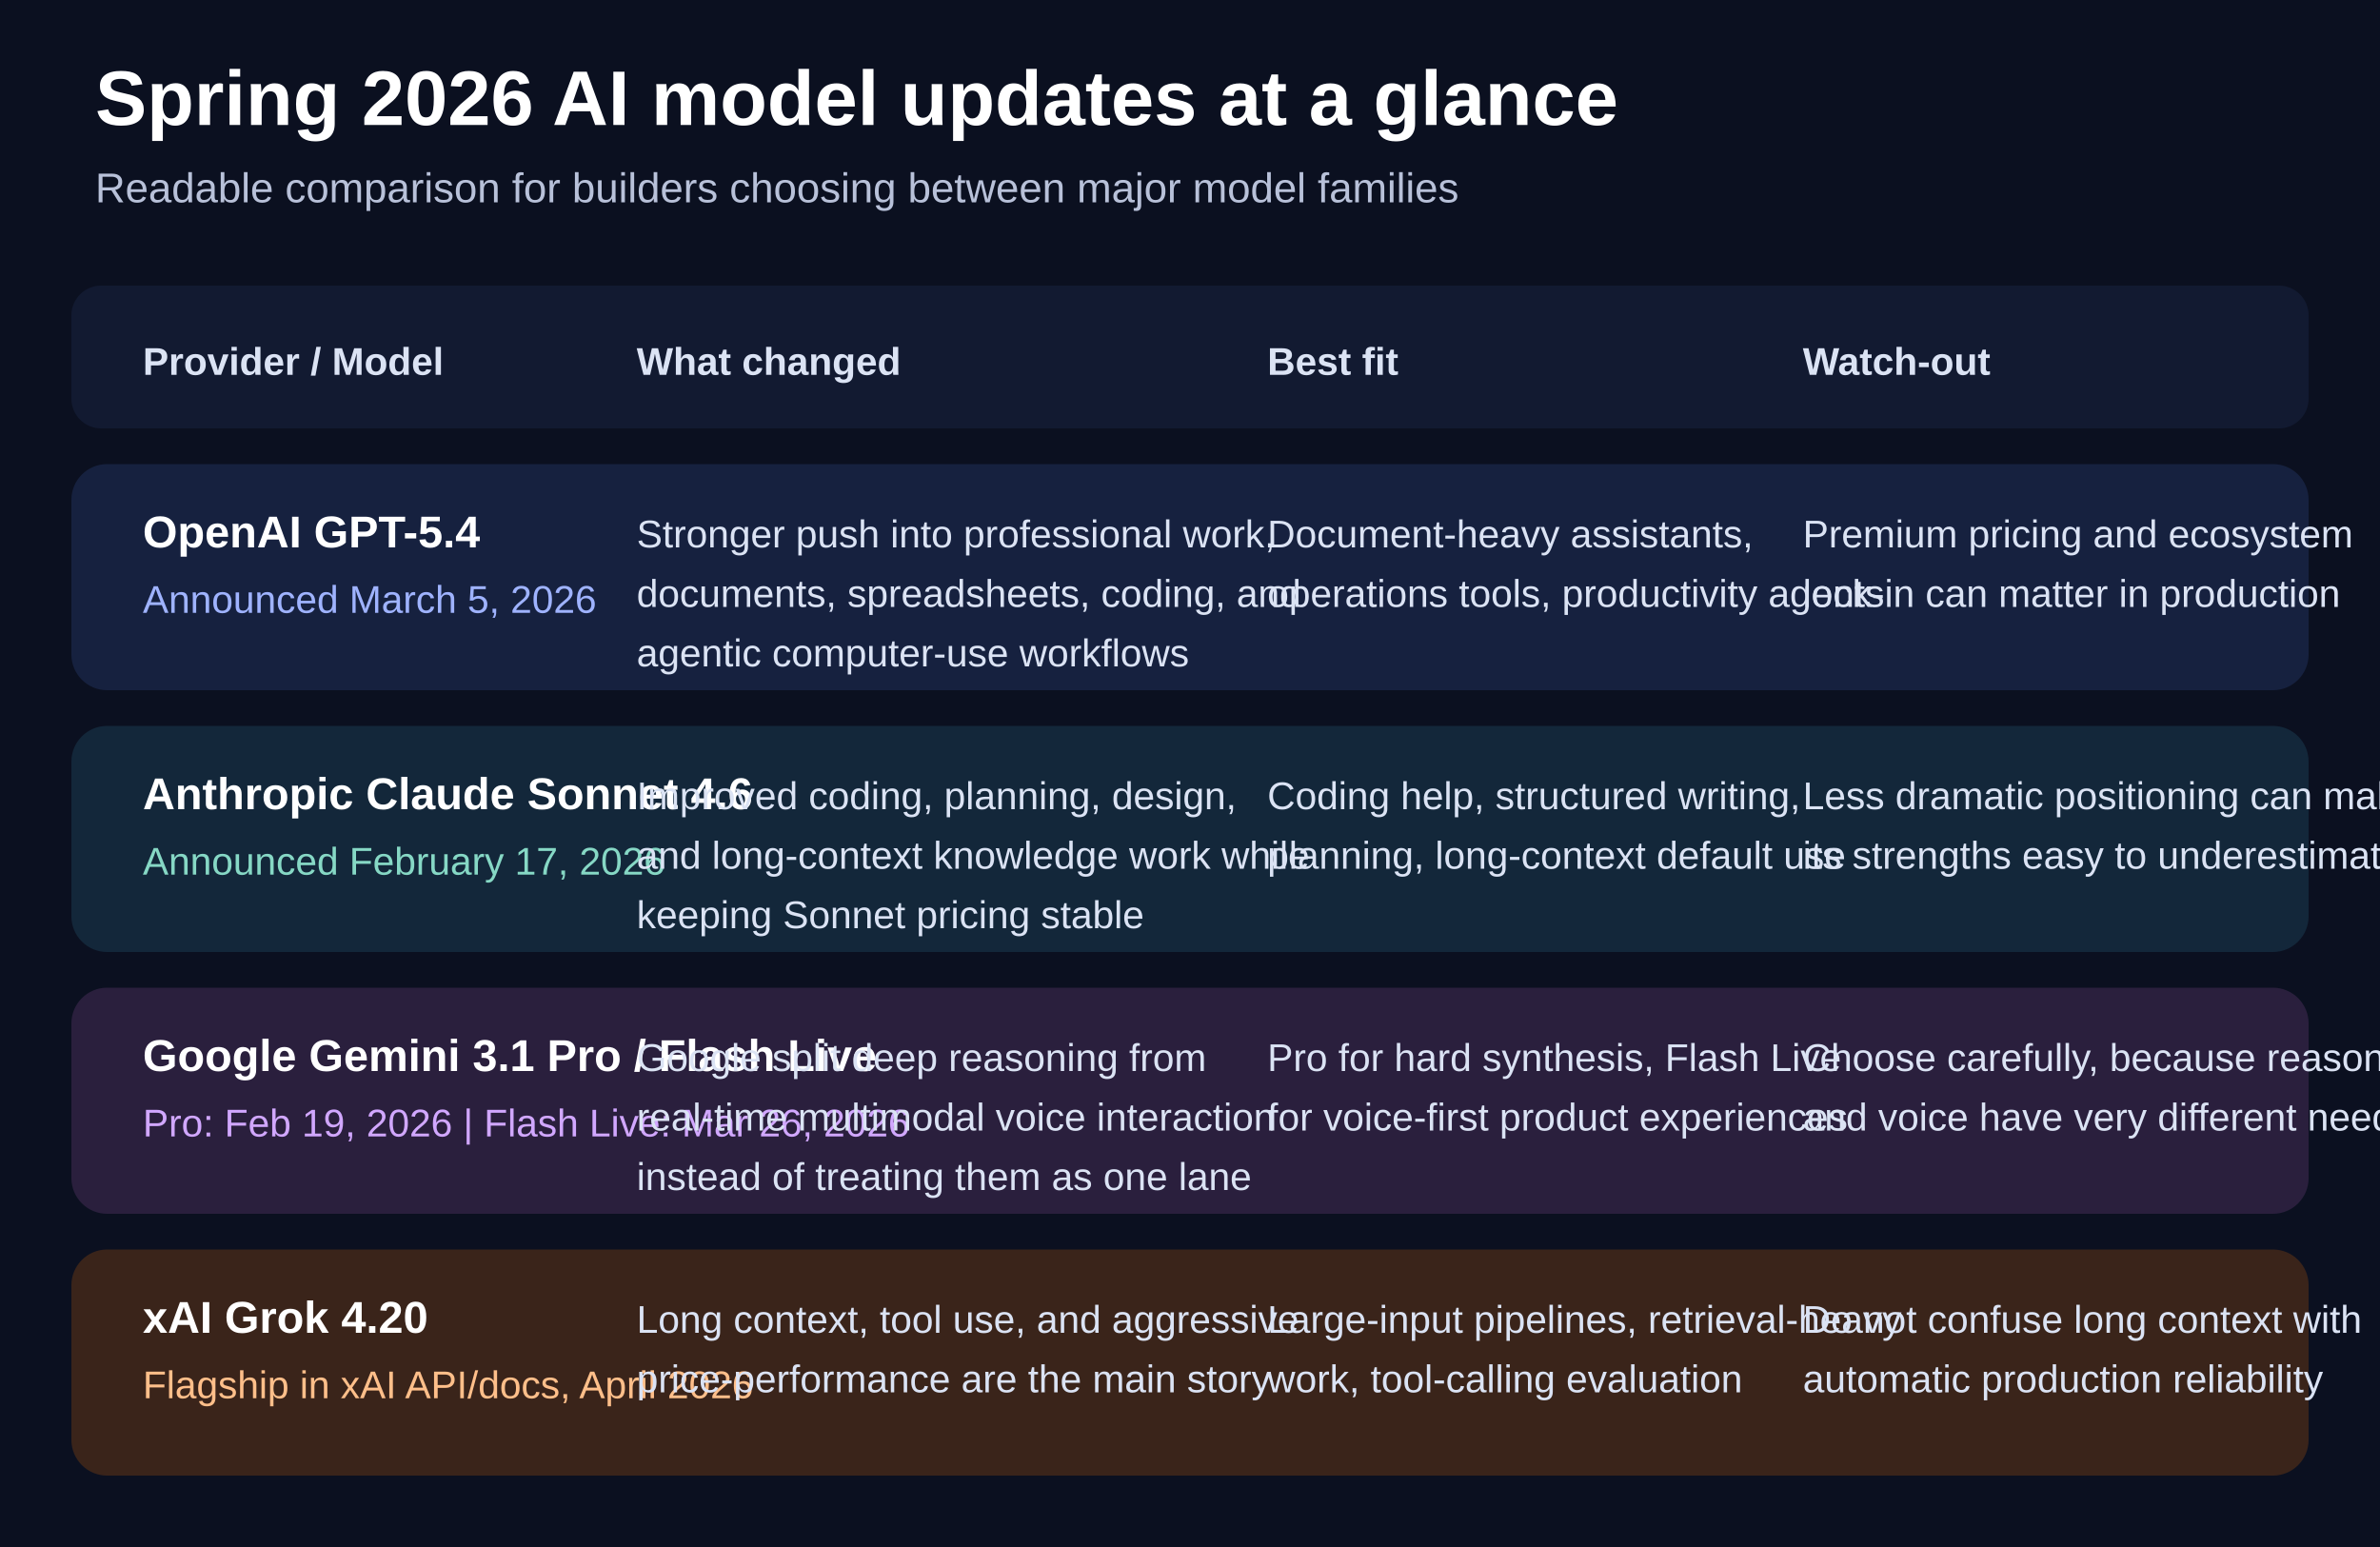
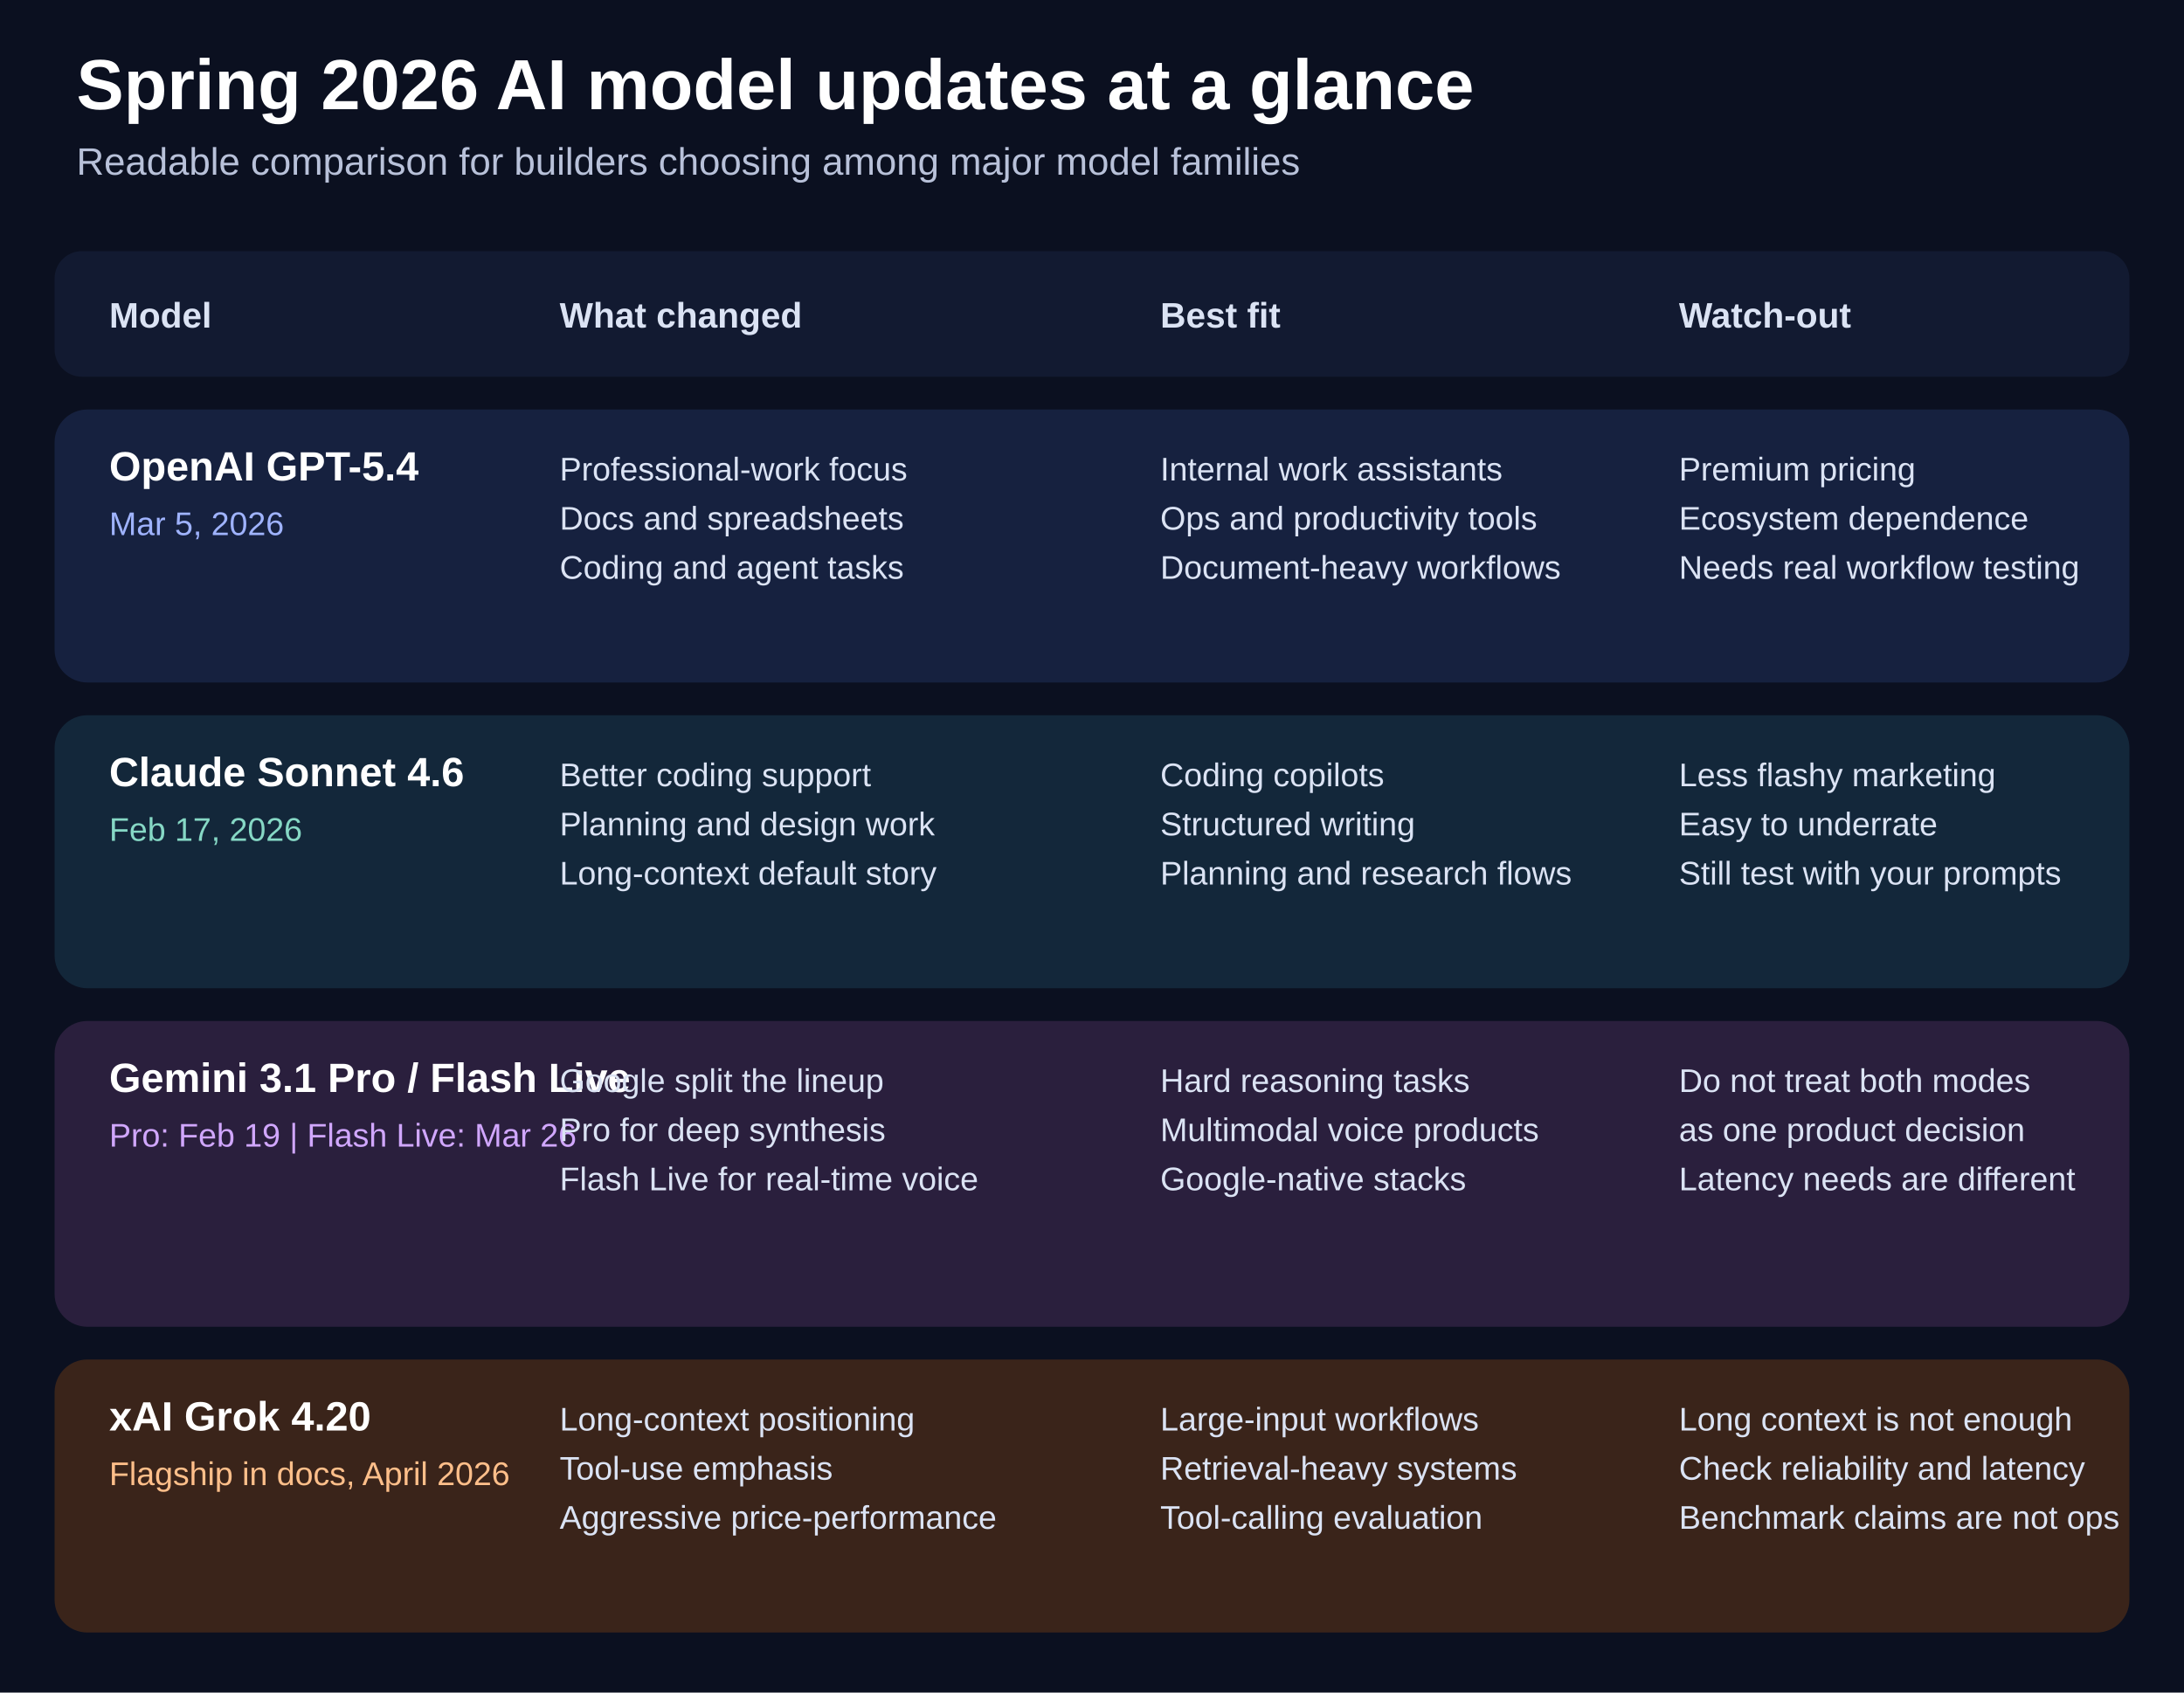
- <svg xmlns="http://www.w3.org/2000/svg" width="800" height="520" viewBox="0 0 800 520" role="img" aria-labelledby="title desc">
-   <rect width="800" height="520" fill="#0b1020" />
-   <text x="32" y="42" fill="#ffffff" font-family="Arial, sans-serif" font-size="26" font-weight="700">Spring 2026 AI model updates at a glance</text>
-   <text x="32" y="68" fill="#b8c1d9" font-family="Arial, sans-serif" font-size="14">Readable comparison for builders choosing between major model families</text>
-   <g font-family="Arial, sans-serif" font-size="13" fill="#dbe3f4">
-     <rect x="24" y="96" width="752" height="48" rx="10" fill="#121a31" />
-     <text x="48" y="126" font-weight="700">Provider / Model</text>
-     <text x="214" y="126" font-weight="700">What changed</text>
-     <text x="426" y="126" font-weight="700">Best fit</text>
-     <text x="606" y="126" font-weight="700">Watch-out</text>
-     <rect x="24" y="156" width="752" height="76" rx="12" fill="#16213f" />
-     <text x="48" y="184" fill="#ffffff" font-size="15" font-weight="700">OpenAI GPT-5.4</text>
-     <text x="48" y="206" fill="#9fb3ff">Announced March 5, 2026</text>
-     <text x="214" y="184">Stronger push into professional work,</text>
-     <text x="214" y="204">documents, spreadsheets, coding, and</text>
-     <text x="214" y="224">agentic computer-use workflows</text>
-     <text x="426" y="184">Document-heavy assistants,</text>
-     <text x="426" y="204">operations tools, productivity agents</text>
-     <text x="606" y="184">Premium pricing and ecosystem</text>
-     <text x="606" y="204">lock-in can matter in production</text>
-     <rect x="24" y="244" width="752" height="76" rx="12" fill="#13273a" />
-     <text x="48" y="272" fill="#ffffff" font-size="15" font-weight="700">Anthropic Claude Sonnet 4.6</text>
-     <text x="48" y="294" fill="#86d8c5">Announced February 17, 2026</text>
-     <text x="214" y="272">Improved coding, planning, design,</text>
-     <text x="214" y="292">and long-context knowledge work while</text>
-     <text x="214" y="312">keeping Sonnet pricing stable</text>
-     <text x="426" y="272">Coding help, structured writing,</text>
-     <text x="426" y="292">planning, long-context default use</text>
-     <text x="606" y="272">Less dramatic positioning can make</text>
-     <text x="606" y="292">its strengths easy to underestimate</text>
-     <rect x="24" y="332" width="752" height="76" rx="12" fill="#2a1f3d" />
-     <text x="48" y="360" fill="#ffffff" font-size="15" font-weight="700">Google Gemini 3.1 Pro / Flash Live</text>
-     <text x="48" y="382" fill="#d1a7ff">Pro: Feb 19, 2026  |  Flash Live: Mar 26, 2026</text>
-     <text x="214" y="360">Google split deep reasoning from</text>
-     <text x="214" y="380">real-time multimodal voice interaction</text>
-     <text x="214" y="400">instead of treating them as one lane</text>
-     <text x="426" y="360">Pro for hard synthesis, Flash Live</text>
-     <text x="426" y="380">for voice-first product experiences</text>
-     <text x="606" y="360">Choose carefully, because reasoning</text>
-     <text x="606" y="380">and voice have very different needs</text>
-     <rect x="24" y="420" width="752" height="76" rx="12" fill="#3a241a" />
-     <text x="48" y="448" fill="#ffffff" font-size="15" font-weight="700">xAI Grok 4.20</text>
-     <text x="48" y="470" fill="#ffbf8a">Flagship in xAI API/docs, April 2026</text>
-     <text x="214" y="448">Long context, tool use, and aggressive</text>
-     <text x="214" y="468">price-performance are the main story</text>
-     <text x="426" y="448">Large-input pipelines, retrieval-heavy</text>
-     <text x="426" y="468">work, tool-calling evaluation</text>
-     <text x="606" y="448">Do not confuse long context with</text>
-     <text x="606" y="468">automatic production reliability</text>
+ <svg xmlns="http://www.w3.org/2000/svg" width="800" height="620" viewBox="0 0 800 620" role="img" aria-labelledby="title desc">
+   <rect width="800" height="620" fill="#0b1020" />
+   <text x="28" y="40" fill="#ffffff" font-family="Arial, sans-serif" font-size="26" font-weight="700">Spring 2026 AI model updates at a glance</text>
+   <text x="28" y="64" fill="#b8c1d9" font-family="Arial, sans-serif" font-size="14">Readable comparison for builders choosing among major model families</text>
+   <g font-family="Arial, sans-serif" font-size="12" fill="#dbe3f4">
+     <rect x="20" y="92" width="760" height="46" rx="10" fill="#121a31" />
+     <text x="40" y="120" font-size="13" font-weight="700">Model</text>
+     <text x="205" y="120" font-size="13" font-weight="700">What changed</text>
+     <text x="425" y="120" font-size="13" font-weight="700">Best fit</text>
+     <text x="615" y="120" font-size="13" font-weight="700">Watch-out</text>
+     <rect x="20" y="150" width="760" height="100" rx="12" fill="#16213f" />
+     <text x="40" y="176" fill="#ffffff" font-size="15" font-weight="700">OpenAI GPT-5.4</text>
+     <text x="40" y="196" fill="#9fb3ff">Mar 5, 2026</text>
+     <text x="205" y="176">Professional-work focus</text>
+     <text x="205" y="194">Docs and spreadsheets</text>
+     <text x="205" y="212">Coding and agent tasks</text>
+     <text x="425" y="176">Internal work assistants</text>
+     <text x="425" y="194">Ops and productivity tools</text>
+     <text x="425" y="212">Document-heavy workflows</text>
+     <text x="615" y="176">Premium pricing</text>
+     <text x="615" y="194">Ecosystem dependence</text>
+     <text x="615" y="212">Needs real workflow testing</text>
+     <rect x="20" y="262" width="760" height="100" rx="12" fill="#13273a" />
+     <text x="40" y="288" fill="#ffffff" font-size="15" font-weight="700">Claude Sonnet 4.6</text>
+     <text x="40" y="308" fill="#86d8c5">Feb 17, 2026</text>
+     <text x="205" y="288">Better coding support</text>
+     <text x="205" y="306">Planning and design work</text>
+     <text x="205" y="324">Long-context default story</text>
+     <text x="425" y="288">Coding copilots</text>
+     <text x="425" y="306">Structured writing</text>
+     <text x="425" y="324">Planning and research flows</text>
+     <text x="615" y="288">Less flashy marketing</text>
+     <text x="615" y="306">Easy to underrate</text>
+     <text x="615" y="324">Still test with your prompts</text>
+     <rect x="20" y="374" width="760" height="112" rx="12" fill="#2a1f3d" />
+     <text x="40" y="400" fill="#ffffff" font-size="15" font-weight="700">Gemini 3.1 Pro / Flash Live</text>
+     <text x="40" y="420" fill="#d1a7ff">Pro: Feb 19  |  Flash Live: Mar 26</text>
+     <text x="205" y="400">Google split the lineup</text>
+     <text x="205" y="418">Pro for deep synthesis</text>
+     <text x="205" y="436">Flash Live for real-time voice</text>
+     <text x="425" y="400">Hard reasoning tasks</text>
+     <text x="425" y="418">Multimodal voice products</text>
+     <text x="425" y="436">Google-native stacks</text>
+     <text x="615" y="400">Do not treat both modes</text>
+     <text x="615" y="418">as one product decision</text>
+     <text x="615" y="436">Latency needs are different</text>
+     <rect x="20" y="498" width="760" height="100" rx="12" fill="#3a241a" />
+     <text x="40" y="524" fill="#ffffff" font-size="15" font-weight="700">xAI Grok 4.20</text>
+     <text x="40" y="544" fill="#ffbf8a">Flagship in docs, April 2026</text>
+     <text x="205" y="524">Long-context positioning</text>
+     <text x="205" y="542">Tool-use emphasis</text>
+     <text x="205" y="560">Aggressive price-performance</text>
+     <text x="425" y="524">Large-input workflows</text>
+     <text x="425" y="542">Retrieval-heavy systems</text>
+     <text x="425" y="560">Tool-calling evaluation</text>
+     <text x="615" y="524">Long context is not enough</text>
+     <text x="615" y="542">Check reliability and latency</text>
+     <text x="615" y="560">Benchmark claims are not ops</text>
  </g>
</svg>
